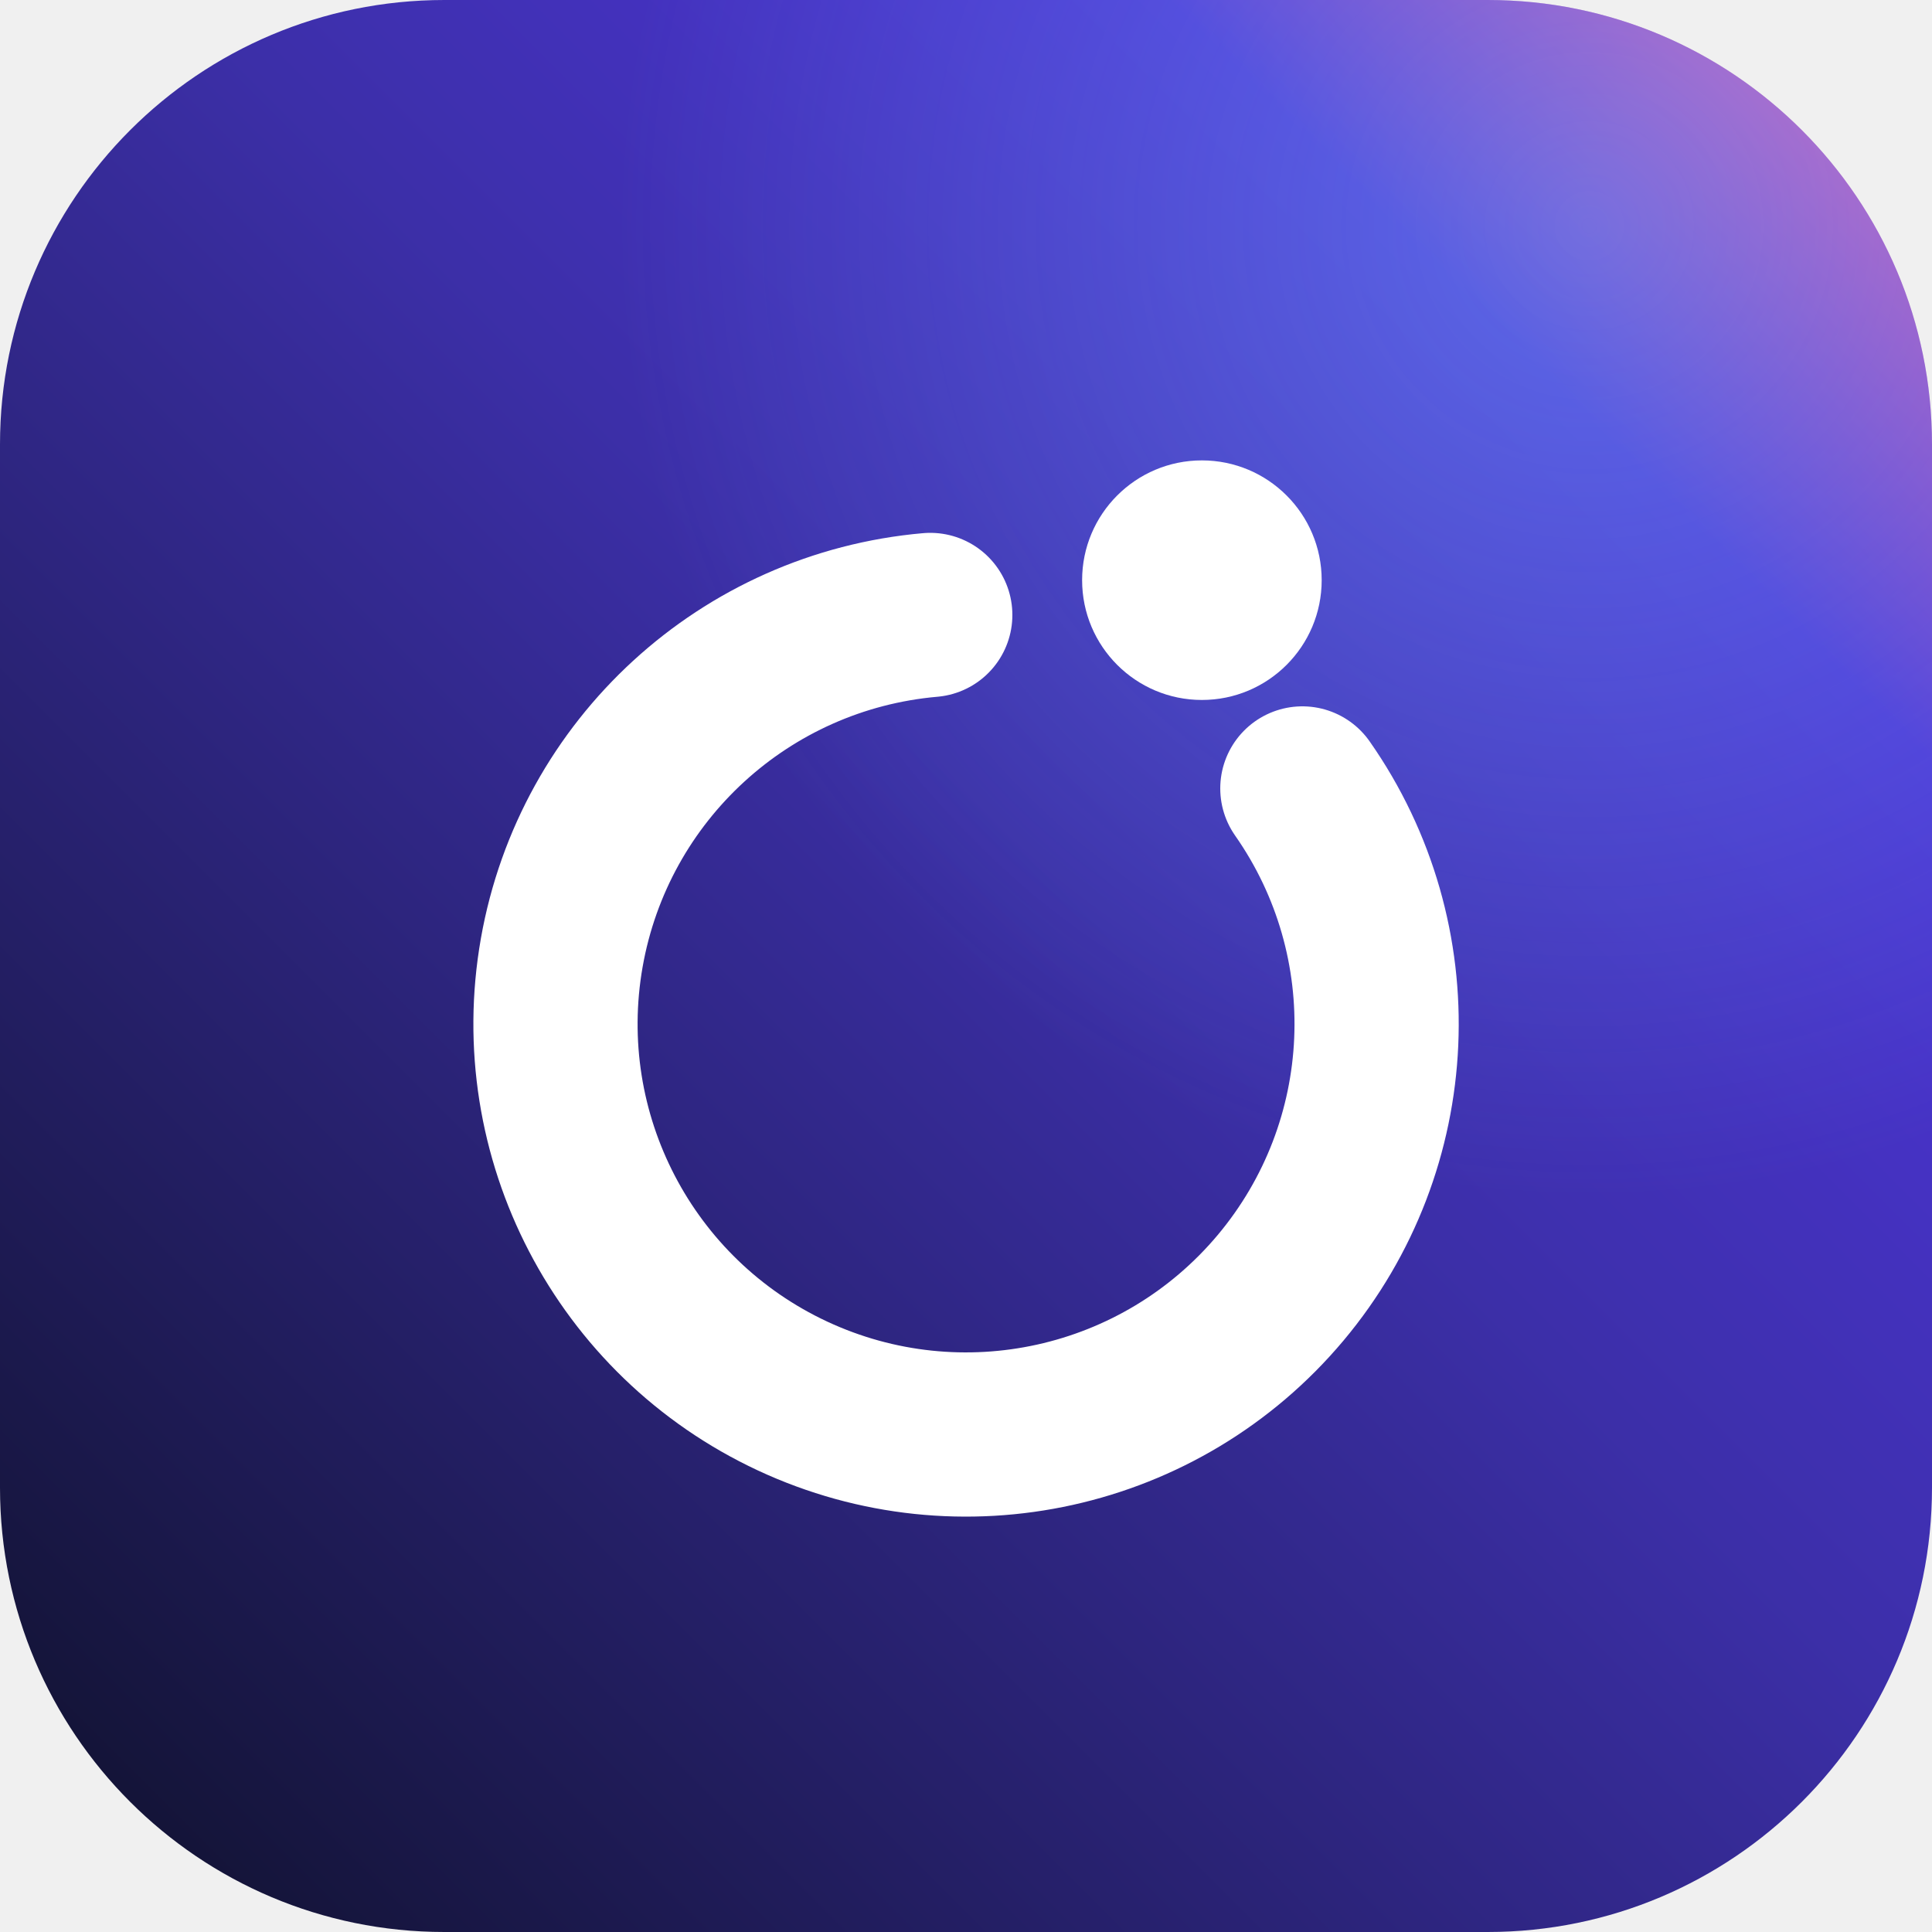
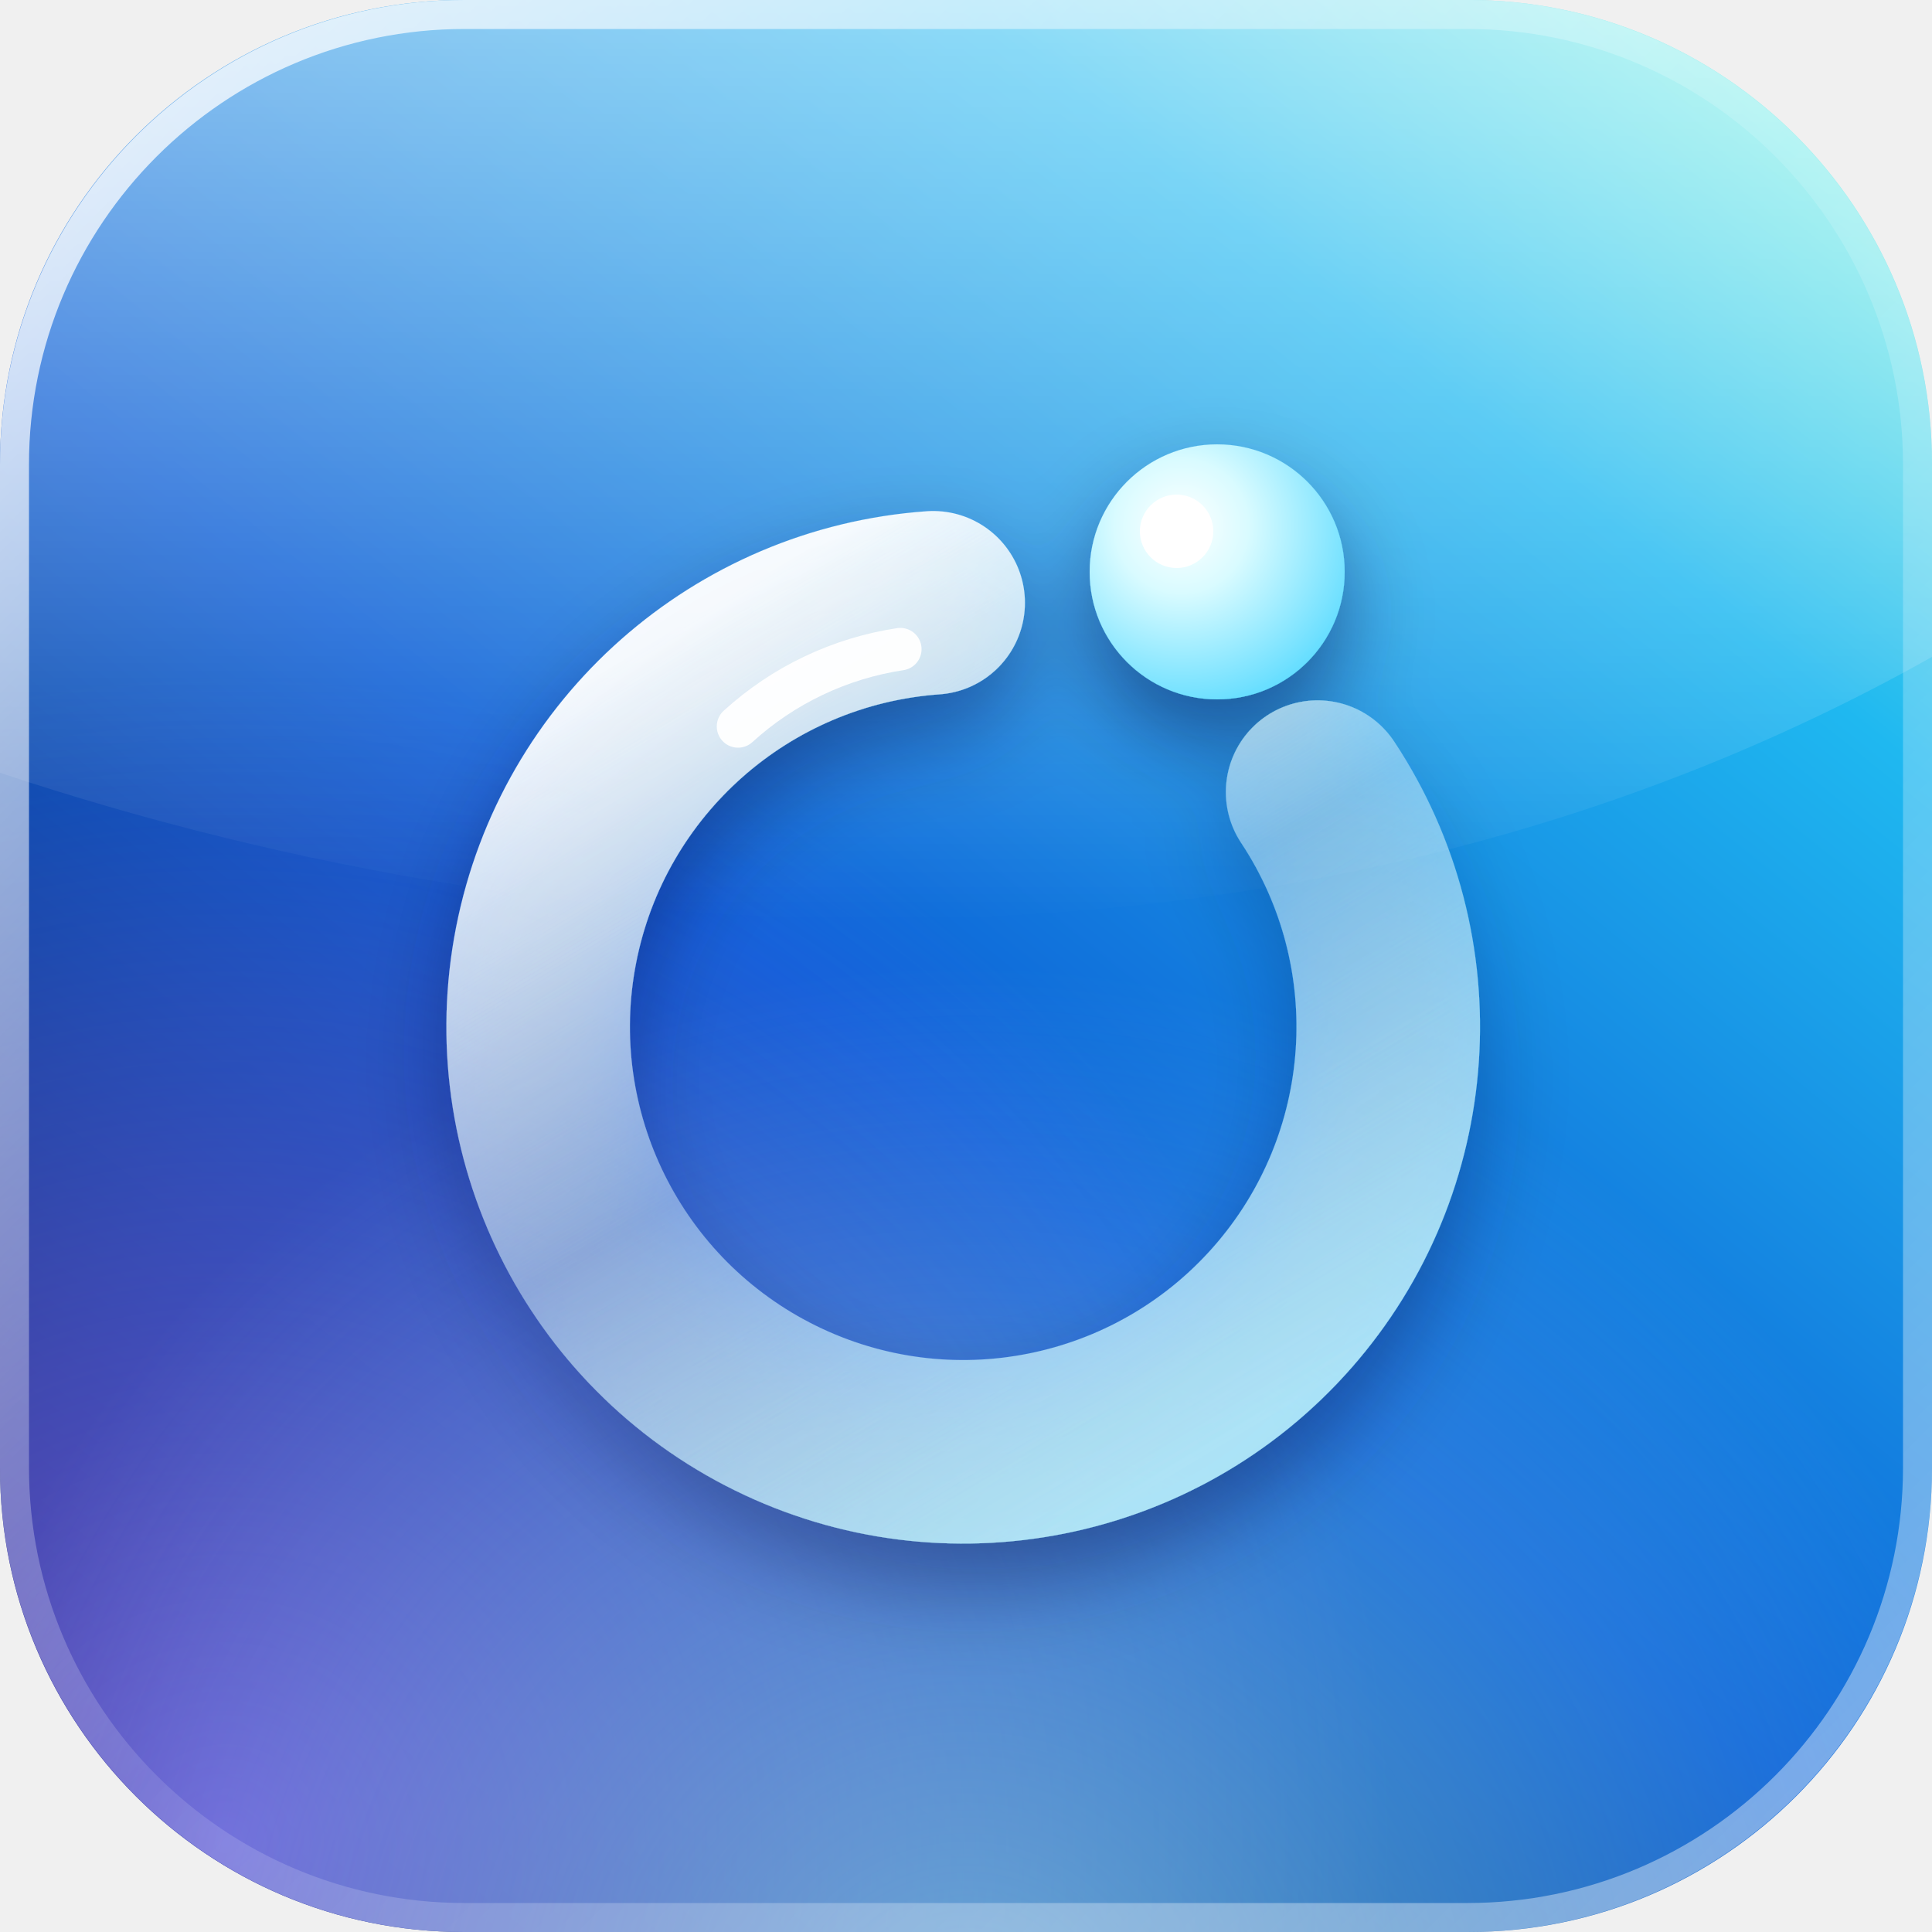
<svg xmlns="http://www.w3.org/2000/svg" viewBox="0 0 100 100">
  <defs>
-     <linearGradient id="oz-bg" x1="0" y1="1" x2="1" y2="0">
-       <stop offset="0" stop-color="#0e1028" />
-       <stop offset="0.55" stop-color="#3c2fa8" />
-       <stop offset="0.8" stop-color="#4c34d6" />
-       <stop offset="1" stop-color="#ec5cb2" />
+     <linearGradient id="oz-sky" x1="0.1" y1="1" x2="0.9" y2="0">
+       <stop offset="0" stop-color="#061a4a" />
+       <stop offset="0.45" stop-color="#0d5fd6" />
+       <stop offset="0.8" stop-color="#1fb8f0" />
+       <stop offset="1" stop-color="#7ff3e6" />
    </linearGradient>
-     <radialGradient id="oz-glow" cx="0.82" cy="0.12" r="0.5">
-       <stop offset="0" stop-color="#78c8ff" stop-opacity="0.35" />
-       <stop offset="1" stop-color="#78c8ff" stop-opacity="0" />
+     <radialGradient id="oz-violet" cx="0.12" cy="0.95" r="0.6">
+       <stop offset="0" stop-color="#8b6bff" stop-opacity="0.75" />
+       <stop offset="1" stop-color="#8b6bff" stop-opacity="0" />
    </radialGradient>
+     <radialGradient id="oz-caustic" cx="0.5" cy="1.05" r="0.55">
+       <stop offset="0" stop-color="#9ff8ff" stop-opacity="0.55" />
+       <stop offset="1" stop-color="#9ff8ff" stop-opacity="0" />
+     </radialGradient>
+     <linearGradient id="oz-gloss" x1="0" y1="0" x2="0" y2="1">
+       <stop offset="0" stop-color="#fff" stop-opacity="0.5" />
+       <stop offset="1" stop-color="#fff" stop-opacity="0" />
+     </linearGradient>
+     <linearGradient id="oz-edge" x1="0" y1="0" x2="1" y2="1">
+       <stop offset="0" stop-color="#fff" stop-opacity="0.85" />
+       <stop offset="0.5" stop-color="#fff" stop-opacity="0.12" />
+       <stop offset="1" stop-color="#fff" stop-opacity="0.45" />
+     </linearGradient>
+     <linearGradient id="oz-glass" x1="0.2" y1="0" x2="0.8" y2="1">
+       <stop offset="0" stop-color="#fff" stop-opacity="0.95" />
+       <stop offset="0.5" stop-color="#e6fbff" stop-opacity="0.42" />
+       <stop offset="1" stop-color="#bff4ff" stop-opacity="0.85" />
+     </linearGradient>
+     <radialGradient id="oz-bubble" cx="0.36" cy="0.32" r="0.75">
+       <stop offset="0" stop-color="#fff" />
+       <stop offset="0.35" stop-color="#d9fbff" />
+       <stop offset="1" stop-color="#5fdcff" />
+     </radialGradient>
+     <filter id="oz-soft" x="-30%" y="-30%" width="160%" height="160%">
+       <feGaussianBlur in="SourceAlpha" stdDeviation="2.2" />
+       <feOffset dy="2.2" result="b" />
+       <feFlood flood-color="#031040" flood-opacity="0.45" />
+       <feComposite in2="b" operator="in" />
+       <feMerge>
+         <feMergeNode />
+         <feMergeNode in="SourceGraphic" />
+       </feMerge>
+     </filter>
    <clipPath id="oz-sq">
-       <rect width="100" height="100" rx="23" />
+       <rect width="100" height="100" rx="24" />
    </clipPath>
  </defs>
  <g clip-path="url(#oz-sq)">
-     <rect width="100" height="100" fill="url(#oz-bg)" />
-     <rect width="100" height="100" fill="url(#oz-glow)" />
+     <rect width="100" height="100" fill="url(#oz-sky)" />
+     <rect width="100" height="100" fill="url(#oz-violet)" />
+     <rect width="100" height="100" fill="url(#oz-caustic)" />
+     <path d="M0 0 H100 V34 C68 52 30 50 0 40 Z" fill="url(#oz-gloss)" />
  </g>
-   <path d="M67.41 40.81 A21.25 21.25 0 1 1 48.15 31.83" fill="none" stroke="#fff" stroke-width="8.5" stroke-linecap="round" />
-   <circle cx="62.21" cy="30.03" r="6.2" fill="#fff" />
+   <rect x="0.75" y="0.75" width="98.5" height="98.5" rx="23.3" fill="none" stroke="url(#oz-edge)" stroke-width="1.5" />
+   <g filter="url(#oz-soft)">
+     <path d="M68.2 41 A22 22 0 1 1 48.3 31.2" fill="none" stroke="url(#oz-glass)" stroke-width="9.5" stroke-linecap="round" />
+     <circle cx="63" cy="29.6" r="6.6" fill="url(#oz-bubble)" />
+   </g>
+   <path d="M38.2 37.6 A16 16 0 0 1 46.6 33.6" fill="none" stroke="#fff" stroke-width="2.2" stroke-linecap="round" opacity="0.95" />
+   <circle cx="60.9" cy="27.5" r="1.9" fill="#fff" />
</svg>
